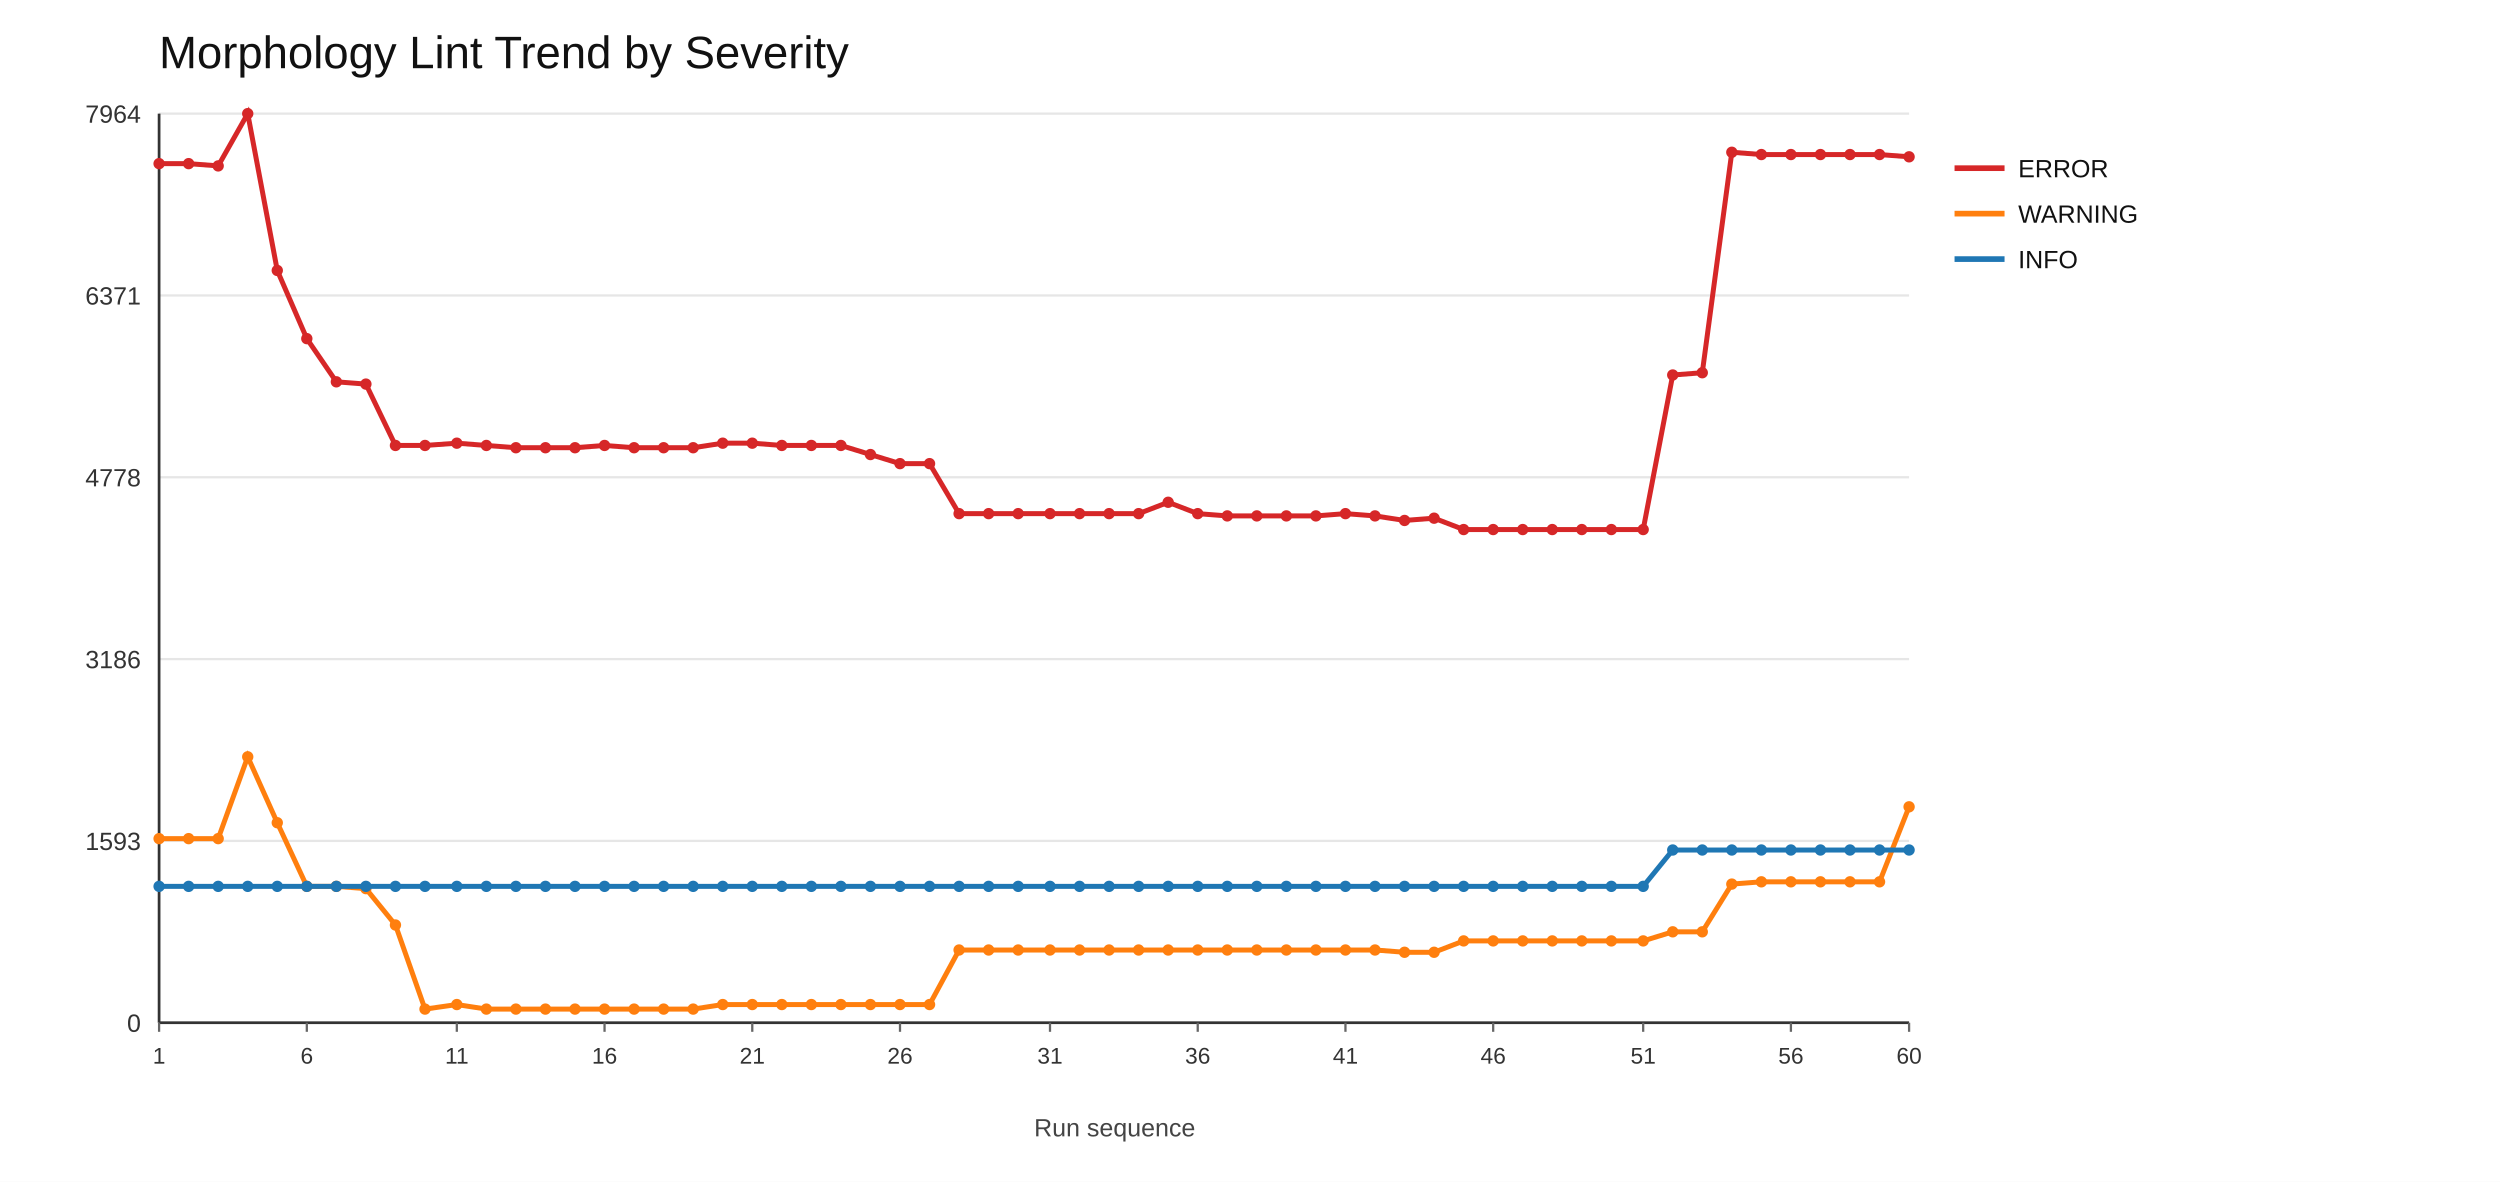
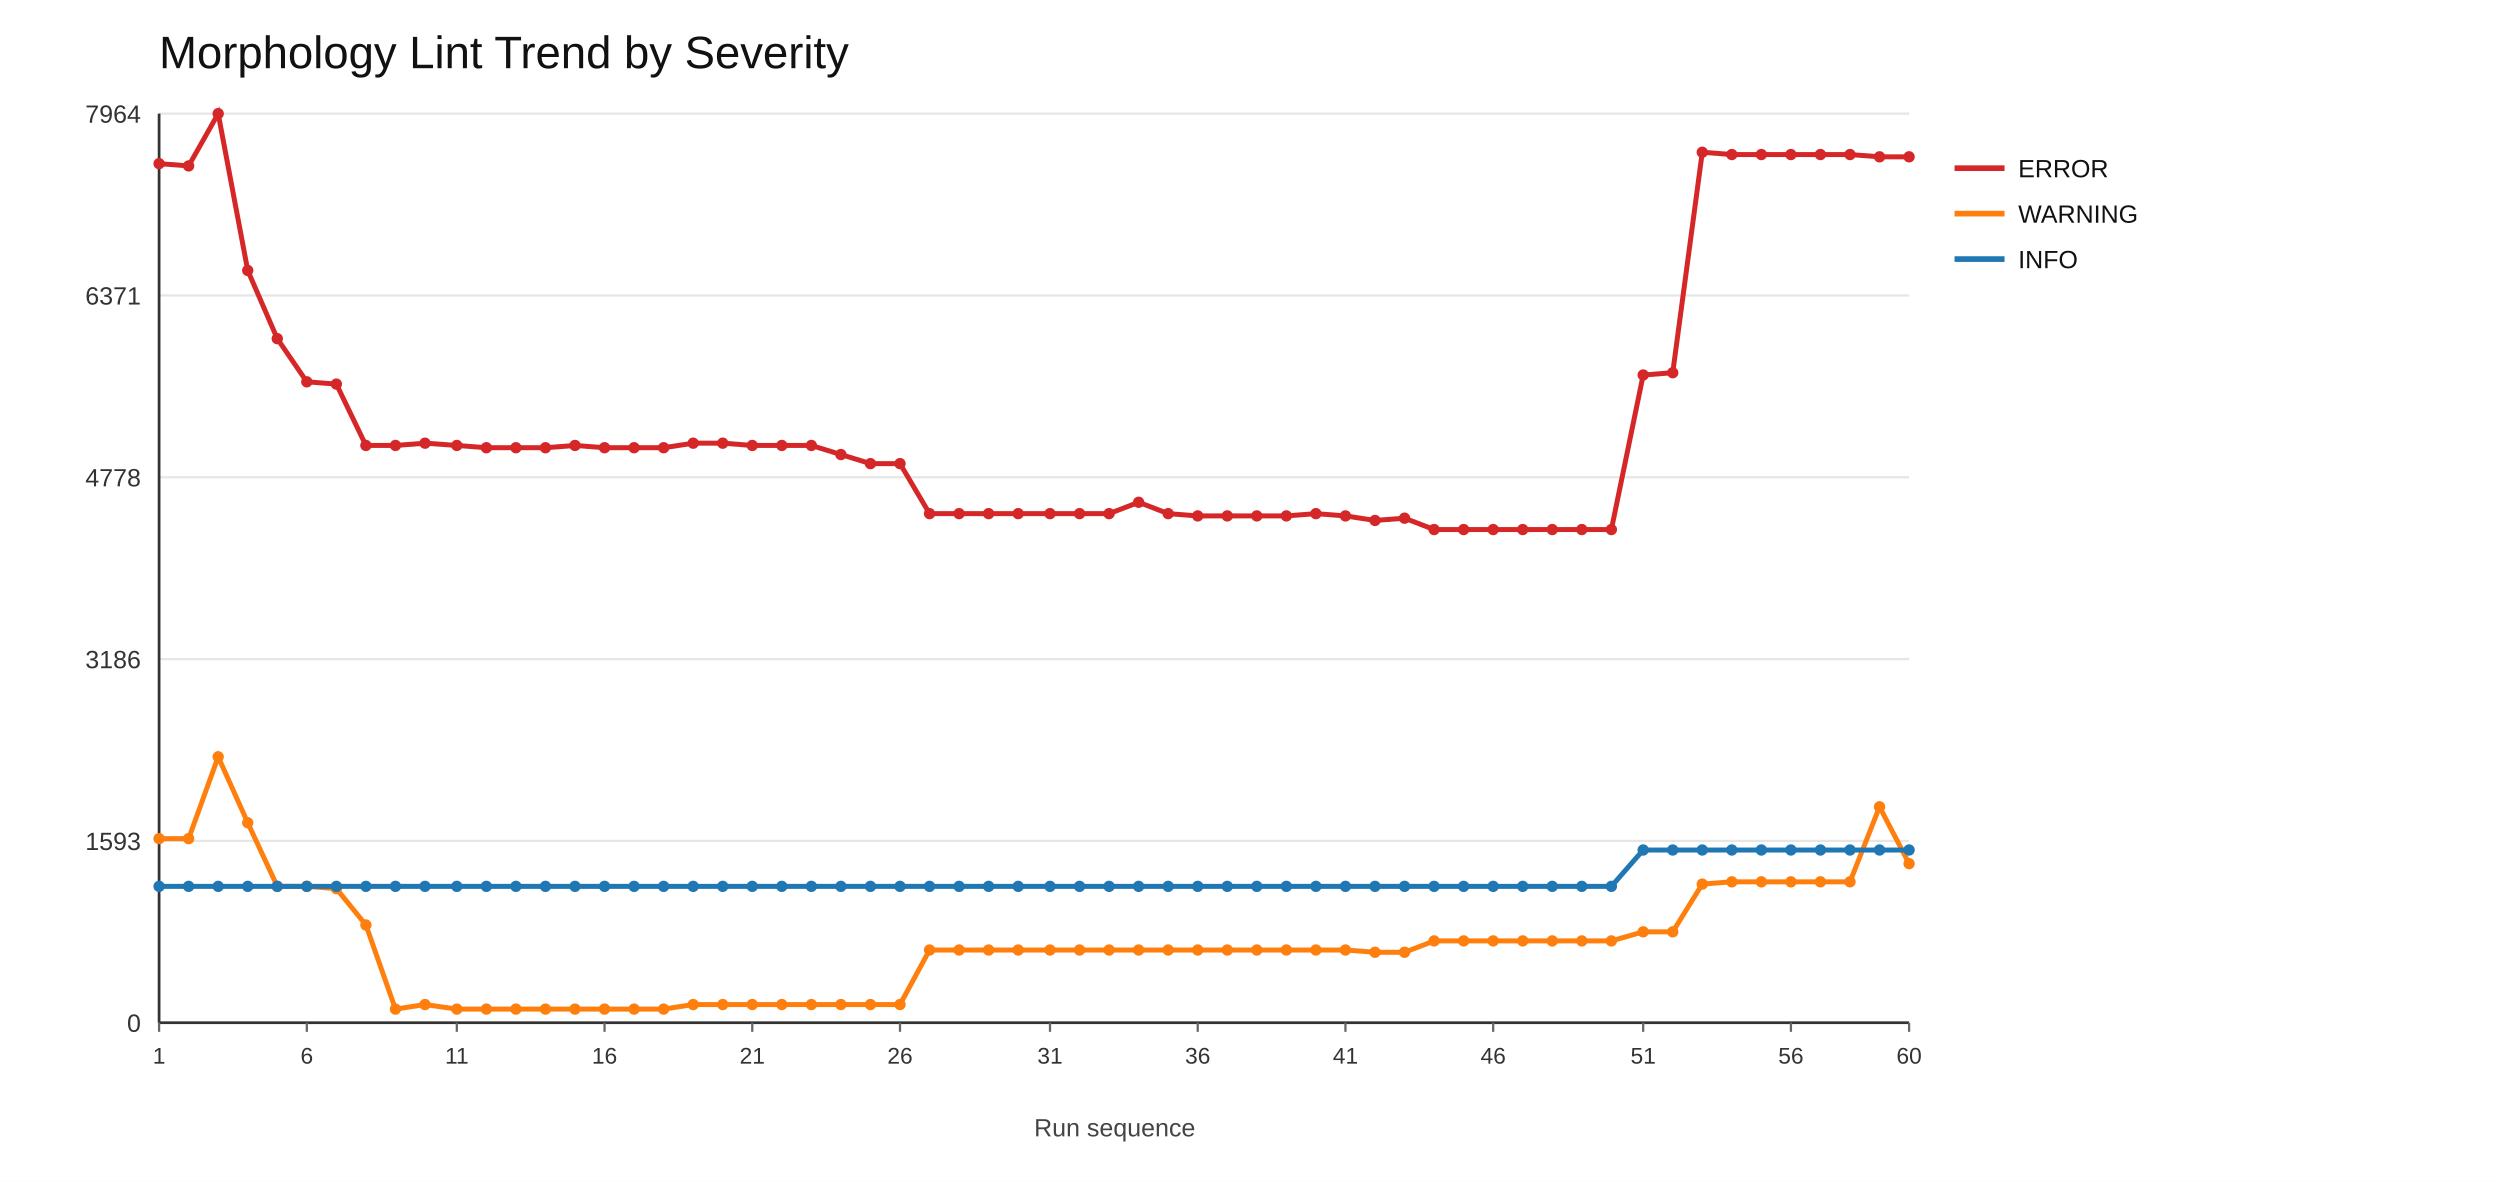
<svg xmlns="http://www.w3.org/2000/svg" width="1100" height="520">
  <rect x="0" y="0" width="1100" height="520" fill="#ffffff" />
  <text x="70" y="30" font-size="20" font-family="Arial" fill="#111">Morphology Lint Trend by Severity</text>
  <line x1="70" y1="450" x2="840" y2="450" stroke="#e6e6e6" stroke-width="1" />
  <text x="62" y="454" font-size="11" font-family="Arial" fill="#333" text-anchor="end">0</text>
  <line x1="70" y1="370" x2="840" y2="370" stroke="#e6e6e6" stroke-width="1" />
  <text x="62" y="374" font-size="11" font-family="Arial" fill="#333" text-anchor="end">1593</text>
  <line x1="70" y1="290" x2="840" y2="290" stroke="#e6e6e6" stroke-width="1" />
  <text x="62" y="294" font-size="11" font-family="Arial" fill="#333" text-anchor="end">3186</text>
  <line x1="70" y1="210" x2="840" y2="210" stroke="#e6e6e6" stroke-width="1" />
  <text x="62" y="214" font-size="11" font-family="Arial" fill="#333" text-anchor="end">4778</text>
  <line x1="70" y1="130" x2="840" y2="130" stroke="#e6e6e6" stroke-width="1" />
  <text x="62" y="134" font-size="11" font-family="Arial" fill="#333" text-anchor="end">6371</text>
  <line x1="70" y1="50" x2="840" y2="50" stroke="#e6e6e6" stroke-width="1" />
  <text x="62" y="54" font-size="11" font-family="Arial" fill="#333" text-anchor="end">7964</text>
  <line x1="70" y1="450" x2="840" y2="450" stroke="#333" stroke-width="1.2" />
  <line x1="70" y1="50" x2="70" y2="450" stroke="#333" stroke-width="1.2" />
  <line x1="70" y1="450" x2="70" y2="454" stroke="#666" stroke-width="1" />
  <text x="70" y="468" font-size="10" font-family="Arial" fill="#333" text-anchor="middle">1</text>
  <line x1="135" y1="450" x2="135" y2="454" stroke="#666" stroke-width="1" />
  <text x="135" y="468" font-size="10" font-family="Arial" fill="#333" text-anchor="middle">6</text>
  <line x1="201" y1="450" x2="201" y2="454" stroke="#666" stroke-width="1" />
  <text x="201" y="468" font-size="10" font-family="Arial" fill="#333" text-anchor="middle">11</text>
  <line x1="266" y1="450" x2="266" y2="454" stroke="#666" stroke-width="1" />
  <text x="266" y="468" font-size="10" font-family="Arial" fill="#333" text-anchor="middle">16</text>
  <line x1="331" y1="450" x2="331" y2="454" stroke="#666" stroke-width="1" />
  <text x="331" y="468" font-size="10" font-family="Arial" fill="#333" text-anchor="middle">21</text>
  <line x1="396" y1="450" x2="396" y2="454" stroke="#666" stroke-width="1" />
  <text x="396" y="468" font-size="10" font-family="Arial" fill="#333" text-anchor="middle">26</text>
  <line x1="462" y1="450" x2="462" y2="454" stroke="#666" stroke-width="1" />
  <text x="462" y="468" font-size="10" font-family="Arial" fill="#333" text-anchor="middle">31</text>
  <line x1="527" y1="450" x2="527" y2="454" stroke="#666" stroke-width="1" />
  <text x="527" y="468" font-size="10" font-family="Arial" fill="#333" text-anchor="middle">36</text>
  <line x1="592" y1="450" x2="592" y2="454" stroke="#666" stroke-width="1" />
  <text x="592" y="468" font-size="10" font-family="Arial" fill="#333" text-anchor="middle">41</text>
  <line x1="657" y1="450" x2="657" y2="454" stroke="#666" stroke-width="1" />
  <text x="657" y="468" font-size="10" font-family="Arial" fill="#333" text-anchor="middle">46</text>
  <line x1="723" y1="450" x2="723" y2="454" stroke="#666" stroke-width="1" />
  <text x="723" y="468" font-size="10" font-family="Arial" fill="#333" text-anchor="middle">51</text>
  <line x1="788" y1="450" x2="788" y2="454" stroke="#666" stroke-width="1" />
  <text x="788" y="468" font-size="10" font-family="Arial" fill="#333" text-anchor="middle">56</text>
  <line x1="840" y1="450" x2="840" y2="454" stroke="#666" stroke-width="1" />
  <text x="840" y="468" font-size="10" font-family="Arial" fill="#333" text-anchor="middle">60</text>
-   <polyline fill="none" stroke="#d62728" stroke-width="2.2" points="70,72 83,72 96,73 109,50 122,119 135,149 148,168 161,169 174,196 187,196 201,195 214,196 227,197 240,197 253,197 266,196 279,197 292,197 305,197 318,195 331,195 344,196 357,196 370,196 383,200 396,204 409,204 422,226 435,226 448,226 462,226 475,226 488,226 501,226 514,221 527,226 540,227 553,227 566,227 579,227 592,226 605,227 618,229 631,228 644,233 657,233 670,233 683,233 696,233 709,233 723,233 736,165 749,164 762,67 775,68 788,68 801,68 814,68 827,68 840,69" />
+   <polyline fill="none" stroke="#d62728" stroke-width="2.2" points="70,72 83,73 96,50 109,119 122,149 135,168 148,169 161,196 174,196 187,195 201,196 214,197 227,197 240,197 253,196 266,197 279,197 292,197 305,195 318,195 331,196 344,196 357,196 370,200 383,204 396,204 409,226 422,226 435,226 448,226 462,226 475,226 488,226 501,221 514,226 527,227 540,227 553,227 566,227 579,226 592,227 605,229 618,228 631,233 644,233 657,233 670,233 683,233 696,233 709,233 723,165 736,164 749,67 762,68 775,68 788,68 801,68 814,68 827,69 840,69" />
  <circle cx="70" cy="72" r="2.5" fill="#d62728" />
-   <circle cx="83" cy="72" r="2.5" fill="#d62728" />
-   <circle cx="96" cy="73" r="2.5" fill="#d62728" />
-   <circle cx="109" cy="50" r="2.5" fill="#d62728" />
-   <circle cx="122" cy="119" r="2.5" fill="#d62728" />
-   <circle cx="135" cy="149" r="2.5" fill="#d62728" />
-   <circle cx="148" cy="168" r="2.5" fill="#d62728" />
-   <circle cx="161" cy="169" r="2.5" fill="#d62728" />
+   <circle cx="83" cy="73" r="2.5" fill="#d62728" />
+   <circle cx="96" cy="50" r="2.5" fill="#d62728" />
+   <circle cx="109" cy="119" r="2.5" fill="#d62728" />
+   <circle cx="122" cy="149" r="2.5" fill="#d62728" />
+   <circle cx="135" cy="168" r="2.5" fill="#d62728" />
+   <circle cx="148" cy="169" r="2.5" fill="#d62728" />
+   <circle cx="161" cy="196" r="2.5" fill="#d62728" />
  <circle cx="174" cy="196" r="2.5" fill="#d62728" />
-   <circle cx="187" cy="196" r="2.5" fill="#d62728" />
-   <circle cx="201" cy="195" r="2.5" fill="#d62728" />
-   <circle cx="214" cy="196" r="2.5" fill="#d62728" />
+   <circle cx="187" cy="195" r="2.5" fill="#d62728" />
+   <circle cx="201" cy="196" r="2.5" fill="#d62728" />
+   <circle cx="214" cy="197" r="2.5" fill="#d62728" />
  <circle cx="227" cy="197" r="2.5" fill="#d62728" />
  <circle cx="240" cy="197" r="2.5" fill="#d62728" />
-   <circle cx="253" cy="197" r="2.5" fill="#d62728" />
-   <circle cx="266" cy="196" r="2.5" fill="#d62728" />
+   <circle cx="253" cy="196" r="2.5" fill="#d62728" />
+   <circle cx="266" cy="197" r="2.5" fill="#d62728" />
  <circle cx="279" cy="197" r="2.5" fill="#d62728" />
  <circle cx="292" cy="197" r="2.5" fill="#d62728" />
-   <circle cx="305" cy="197" r="2.5" fill="#d62728" />
+   <circle cx="305" cy="195" r="2.5" fill="#d62728" />
  <circle cx="318" cy="195" r="2.5" fill="#d62728" />
-   <circle cx="331" cy="195" r="2.5" fill="#d62728" />
+   <circle cx="331" cy="196" r="2.5" fill="#d62728" />
  <circle cx="344" cy="196" r="2.5" fill="#d62728" />
  <circle cx="357" cy="196" r="2.5" fill="#d62728" />
-   <circle cx="370" cy="196" r="2.5" fill="#d62728" />
-   <circle cx="383" cy="200" r="2.5" fill="#d62728" />
+   <circle cx="370" cy="200" r="2.5" fill="#d62728" />
+   <circle cx="383" cy="204" r="2.5" fill="#d62728" />
  <circle cx="396" cy="204" r="2.5" fill="#d62728" />
-   <circle cx="409" cy="204" r="2.5" fill="#d62728" />
+   <circle cx="409" cy="226" r="2.5" fill="#d62728" />
  <circle cx="422" cy="226" r="2.5" fill="#d62728" />
  <circle cx="435" cy="226" r="2.5" fill="#d62728" />
  <circle cx="448" cy="226" r="2.5" fill="#d62728" />
  <circle cx="462" cy="226" r="2.5" fill="#d62728" />
  <circle cx="475" cy="226" r="2.5" fill="#d62728" />
  <circle cx="488" cy="226" r="2.5" fill="#d62728" />
-   <circle cx="501" cy="226" r="2.5" fill="#d62728" />
-   <circle cx="514" cy="221" r="2.5" fill="#d62728" />
-   <circle cx="527" cy="226" r="2.5" fill="#d62728" />
+   <circle cx="501" cy="221" r="2.5" fill="#d62728" />
+   <circle cx="514" cy="226" r="2.5" fill="#d62728" />
+   <circle cx="527" cy="227" r="2.5" fill="#d62728" />
  <circle cx="540" cy="227" r="2.5" fill="#d62728" />
  <circle cx="553" cy="227" r="2.5" fill="#d62728" />
  <circle cx="566" cy="227" r="2.5" fill="#d62728" />
-   <circle cx="579" cy="227" r="2.5" fill="#d62728" />
-   <circle cx="592" cy="226" r="2.5" fill="#d62728" />
-   <circle cx="605" cy="227" r="2.5" fill="#d62728" />
-   <circle cx="618" cy="229" r="2.5" fill="#d62728" />
-   <circle cx="631" cy="228" r="2.5" fill="#d62728" />
+   <circle cx="579" cy="226" r="2.5" fill="#d62728" />
+   <circle cx="592" cy="227" r="2.5" fill="#d62728" />
+   <circle cx="605" cy="229" r="2.5" fill="#d62728" />
+   <circle cx="618" cy="228" r="2.5" fill="#d62728" />
+   <circle cx="631" cy="233" r="2.5" fill="#d62728" />
  <circle cx="644" cy="233" r="2.5" fill="#d62728" />
  <circle cx="657" cy="233" r="2.5" fill="#d62728" />
  <circle cx="670" cy="233" r="2.5" fill="#d62728" />
  <circle cx="683" cy="233" r="2.5" fill="#d62728" />
  <circle cx="696" cy="233" r="2.5" fill="#d62728" />
  <circle cx="709" cy="233" r="2.5" fill="#d62728" />
-   <circle cx="723" cy="233" r="2.5" fill="#d62728" />
-   <circle cx="736" cy="165" r="2.5" fill="#d62728" />
-   <circle cx="749" cy="164" r="2.5" fill="#d62728" />
-   <circle cx="762" cy="67" r="2.5" fill="#d62728" />
+   <circle cx="723" cy="165" r="2.5" fill="#d62728" />
+   <circle cx="736" cy="164" r="2.5" fill="#d62728" />
+   <circle cx="749" cy="67" r="2.5" fill="#d62728" />
+   <circle cx="762" cy="68" r="2.5" fill="#d62728" />
  <circle cx="775" cy="68" r="2.5" fill="#d62728" />
  <circle cx="788" cy="68" r="2.5" fill="#d62728" />
  <circle cx="801" cy="68" r="2.5" fill="#d62728" />
  <circle cx="814" cy="68" r="2.5" fill="#d62728" />
-   <circle cx="827" cy="68" r="2.5" fill="#d62728" />
+   <circle cx="827" cy="69" r="2.5" fill="#d62728" />
  <circle cx="840" cy="69" r="2.5" fill="#d62728" />
  <line x1="860" y1="74" x2="882" y2="74" stroke="#d62728" stroke-width="2.5" />
  <text x="888" y="78" font-size="11" font-family="Arial" fill="#111">ERROR</text>
-   <polyline fill="none" stroke="#ff7f0e" stroke-width="2.2" points="70,369 83,369 96,369 109,333 122,362 135,390 148,390 161,391 174,407 187,444 201,442 214,444 227,444 240,444 253,444 266,444 279,444 292,444 305,444 318,442 331,442 344,442 357,442 370,442 383,442 396,442 409,442 422,418 435,418 448,418 462,418 475,418 488,418 501,418 514,418 527,418 540,418 553,418 566,418 579,418 592,418 605,418 618,419 631,419 644,414 657,414 670,414 683,414 696,414 709,414 723,414 736,410 749,410 762,389 775,388 788,388 801,388 814,388 827,388 840,355" />
+   <polyline fill="none" stroke="#ff7f0e" stroke-width="2.2" points="70,369 83,369 96,333 109,362 122,390 135,390 148,391 161,407 174,444 187,442 201,444 214,444 227,444 240,444 253,444 266,444 279,444 292,444 305,442 318,442 331,442 344,442 357,442 370,442 383,442 396,442 409,418 422,418 435,418 448,418 462,418 475,418 488,418 501,418 514,418 527,418 540,418 553,418 566,418 579,418 592,418 605,419 618,419 631,414 644,414 657,414 670,414 683,414 696,414 709,414 723,410 736,410 749,389 762,388 775,388 788,388 801,388 814,388 827,355 840,380" />
  <circle cx="70" cy="369" r="2.5" fill="#ff7f0e" />
  <circle cx="83" cy="369" r="2.5" fill="#ff7f0e" />
-   <circle cx="96" cy="369" r="2.5" fill="#ff7f0e" />
-   <circle cx="109" cy="333" r="2.5" fill="#ff7f0e" />
-   <circle cx="122" cy="362" r="2.5" fill="#ff7f0e" />
+   <circle cx="96" cy="333" r="2.5" fill="#ff7f0e" />
+   <circle cx="109" cy="362" r="2.5" fill="#ff7f0e" />
+   <circle cx="122" cy="390" r="2.5" fill="#ff7f0e" />
  <circle cx="135" cy="390" r="2.5" fill="#ff7f0e" />
-   <circle cx="148" cy="390" r="2.5" fill="#ff7f0e" />
-   <circle cx="161" cy="391" r="2.5" fill="#ff7f0e" />
-   <circle cx="174" cy="407" r="2.5" fill="#ff7f0e" />
-   <circle cx="187" cy="444" r="2.5" fill="#ff7f0e" />
-   <circle cx="201" cy="442" r="2.5" fill="#ff7f0e" />
+   <circle cx="148" cy="391" r="2.5" fill="#ff7f0e" />
+   <circle cx="161" cy="407" r="2.5" fill="#ff7f0e" />
+   <circle cx="174" cy="444" r="2.5" fill="#ff7f0e" />
+   <circle cx="187" cy="442" r="2.5" fill="#ff7f0e" />
+   <circle cx="201" cy="444" r="2.5" fill="#ff7f0e" />
  <circle cx="214" cy="444" r="2.5" fill="#ff7f0e" />
  <circle cx="227" cy="444" r="2.5" fill="#ff7f0e" />
  <circle cx="240" cy="444" r="2.5" fill="#ff7f0e" />
  <circle cx="253" cy="444" r="2.5" fill="#ff7f0e" />
  <circle cx="266" cy="444" r="2.5" fill="#ff7f0e" />
  <circle cx="279" cy="444" r="2.5" fill="#ff7f0e" />
  <circle cx="292" cy="444" r="2.5" fill="#ff7f0e" />
-   <circle cx="305" cy="444" r="2.5" fill="#ff7f0e" />
+   <circle cx="305" cy="442" r="2.5" fill="#ff7f0e" />
  <circle cx="318" cy="442" r="2.5" fill="#ff7f0e" />
  <circle cx="331" cy="442" r="2.5" fill="#ff7f0e" />
  <circle cx="344" cy="442" r="2.5" fill="#ff7f0e" />
  <circle cx="357" cy="442" r="2.5" fill="#ff7f0e" />
  <circle cx="370" cy="442" r="2.5" fill="#ff7f0e" />
  <circle cx="383" cy="442" r="2.5" fill="#ff7f0e" />
  <circle cx="396" cy="442" r="2.5" fill="#ff7f0e" />
-   <circle cx="409" cy="442" r="2.5" fill="#ff7f0e" />
+   <circle cx="409" cy="418" r="2.5" fill="#ff7f0e" />
  <circle cx="422" cy="418" r="2.5" fill="#ff7f0e" />
  <circle cx="435" cy="418" r="2.5" fill="#ff7f0e" />
  <circle cx="448" cy="418" r="2.5" fill="#ff7f0e" />
  <circle cx="462" cy="418" r="2.5" fill="#ff7f0e" />
  <circle cx="475" cy="418" r="2.5" fill="#ff7f0e" />
  <circle cx="488" cy="418" r="2.5" fill="#ff7f0e" />
  <circle cx="501" cy="418" r="2.5" fill="#ff7f0e" />
  <circle cx="514" cy="418" r="2.5" fill="#ff7f0e" />
  <circle cx="527" cy="418" r="2.5" fill="#ff7f0e" />
  <circle cx="540" cy="418" r="2.5" fill="#ff7f0e" />
  <circle cx="553" cy="418" r="2.5" fill="#ff7f0e" />
  <circle cx="566" cy="418" r="2.5" fill="#ff7f0e" />
  <circle cx="579" cy="418" r="2.5" fill="#ff7f0e" />
  <circle cx="592" cy="418" r="2.5" fill="#ff7f0e" />
-   <circle cx="605" cy="418" r="2.5" fill="#ff7f0e" />
+   <circle cx="605" cy="419" r="2.5" fill="#ff7f0e" />
  <circle cx="618" cy="419" r="2.5" fill="#ff7f0e" />
-   <circle cx="631" cy="419" r="2.5" fill="#ff7f0e" />
+   <circle cx="631" cy="414" r="2.5" fill="#ff7f0e" />
  <circle cx="644" cy="414" r="2.5" fill="#ff7f0e" />
  <circle cx="657" cy="414" r="2.5" fill="#ff7f0e" />
  <circle cx="670" cy="414" r="2.5" fill="#ff7f0e" />
  <circle cx="683" cy="414" r="2.5" fill="#ff7f0e" />
  <circle cx="696" cy="414" r="2.5" fill="#ff7f0e" />
  <circle cx="709" cy="414" r="2.5" fill="#ff7f0e" />
-   <circle cx="723" cy="414" r="2.5" fill="#ff7f0e" />
+   <circle cx="723" cy="410" r="2.5" fill="#ff7f0e" />
  <circle cx="736" cy="410" r="2.5" fill="#ff7f0e" />
-   <circle cx="749" cy="410" r="2.5" fill="#ff7f0e" />
-   <circle cx="762" cy="389" r="2.5" fill="#ff7f0e" />
+   <circle cx="749" cy="389" r="2.5" fill="#ff7f0e" />
+   <circle cx="762" cy="388" r="2.5" fill="#ff7f0e" />
  <circle cx="775" cy="388" r="2.5" fill="#ff7f0e" />
  <circle cx="788" cy="388" r="2.5" fill="#ff7f0e" />
  <circle cx="801" cy="388" r="2.5" fill="#ff7f0e" />
  <circle cx="814" cy="388" r="2.5" fill="#ff7f0e" />
-   <circle cx="827" cy="388" r="2.5" fill="#ff7f0e" />
-   <circle cx="840" cy="355" r="2.5" fill="#ff7f0e" />
+   <circle cx="827" cy="355" r="2.5" fill="#ff7f0e" />
+   <circle cx="840" cy="380" r="2.5" fill="#ff7f0e" />
  <line x1="860" y1="94" x2="882" y2="94" stroke="#ff7f0e" stroke-width="2.5" />
  <text x="888" y="98" font-size="11" font-family="Arial" fill="#111">WARNING</text>
-   <polyline fill="none" stroke="#1f77b4" stroke-width="2.2" points="70,390 83,390 96,390 109,390 122,390 135,390 148,390 161,390 174,390 187,390 201,390 214,390 227,390 240,390 253,390 266,390 279,390 292,390 305,390 318,390 331,390 344,390 357,390 370,390 383,390 396,390 409,390 422,390 435,390 448,390 462,390 475,390 488,390 501,390 514,390 527,390 540,390 553,390 566,390 579,390 592,390 605,390 618,390 631,390 644,390 657,390 670,390 683,390 696,390 709,390 723,390 736,374 749,374 762,374 775,374 788,374 801,374 814,374 827,374 840,374" />
+   <polyline fill="none" stroke="#1f77b4" stroke-width="2.2" points="70,390 83,390 96,390 109,390 122,390 135,390 148,390 161,390 174,390 187,390 201,390 214,390 227,390 240,390 253,390 266,390 279,390 292,390 305,390 318,390 331,390 344,390 357,390 370,390 383,390 396,390 409,390 422,390 435,390 448,390 462,390 475,390 488,390 501,390 514,390 527,390 540,390 553,390 566,390 579,390 592,390 605,390 618,390 631,390 644,390 657,390 670,390 683,390 696,390 709,390 723,374 736,374 749,374 762,374 775,374 788,374 801,374 814,374 827,374 840,374" />
  <circle cx="70" cy="390" r="2.5" fill="#1f77b4" />
  <circle cx="83" cy="390" r="2.5" fill="#1f77b4" />
  <circle cx="96" cy="390" r="2.5" fill="#1f77b4" />
  <circle cx="109" cy="390" r="2.5" fill="#1f77b4" />
  <circle cx="122" cy="390" r="2.5" fill="#1f77b4" />
  <circle cx="135" cy="390" r="2.5" fill="#1f77b4" />
  <circle cx="148" cy="390" r="2.5" fill="#1f77b4" />
  <circle cx="161" cy="390" r="2.5" fill="#1f77b4" />
  <circle cx="174" cy="390" r="2.5" fill="#1f77b4" />
  <circle cx="187" cy="390" r="2.5" fill="#1f77b4" />
  <circle cx="201" cy="390" r="2.5" fill="#1f77b4" />
  <circle cx="214" cy="390" r="2.5" fill="#1f77b4" />
  <circle cx="227" cy="390" r="2.5" fill="#1f77b4" />
  <circle cx="240" cy="390" r="2.5" fill="#1f77b4" />
  <circle cx="253" cy="390" r="2.5" fill="#1f77b4" />
  <circle cx="266" cy="390" r="2.5" fill="#1f77b4" />
  <circle cx="279" cy="390" r="2.5" fill="#1f77b4" />
  <circle cx="292" cy="390" r="2.5" fill="#1f77b4" />
  <circle cx="305" cy="390" r="2.5" fill="#1f77b4" />
  <circle cx="318" cy="390" r="2.5" fill="#1f77b4" />
  <circle cx="331" cy="390" r="2.5" fill="#1f77b4" />
  <circle cx="344" cy="390" r="2.5" fill="#1f77b4" />
  <circle cx="357" cy="390" r="2.5" fill="#1f77b4" />
  <circle cx="370" cy="390" r="2.5" fill="#1f77b4" />
  <circle cx="383" cy="390" r="2.5" fill="#1f77b4" />
  <circle cx="396" cy="390" r="2.5" fill="#1f77b4" />
  <circle cx="409" cy="390" r="2.5" fill="#1f77b4" />
  <circle cx="422" cy="390" r="2.5" fill="#1f77b4" />
  <circle cx="435" cy="390" r="2.5" fill="#1f77b4" />
  <circle cx="448" cy="390" r="2.5" fill="#1f77b4" />
  <circle cx="462" cy="390" r="2.5" fill="#1f77b4" />
  <circle cx="475" cy="390" r="2.5" fill="#1f77b4" />
  <circle cx="488" cy="390" r="2.5" fill="#1f77b4" />
  <circle cx="501" cy="390" r="2.5" fill="#1f77b4" />
  <circle cx="514" cy="390" r="2.5" fill="#1f77b4" />
  <circle cx="527" cy="390" r="2.5" fill="#1f77b4" />
  <circle cx="540" cy="390" r="2.5" fill="#1f77b4" />
  <circle cx="553" cy="390" r="2.5" fill="#1f77b4" />
  <circle cx="566" cy="390" r="2.5" fill="#1f77b4" />
  <circle cx="579" cy="390" r="2.5" fill="#1f77b4" />
  <circle cx="592" cy="390" r="2.5" fill="#1f77b4" />
  <circle cx="605" cy="390" r="2.5" fill="#1f77b4" />
  <circle cx="618" cy="390" r="2.5" fill="#1f77b4" />
  <circle cx="631" cy="390" r="2.5" fill="#1f77b4" />
  <circle cx="644" cy="390" r="2.5" fill="#1f77b4" />
  <circle cx="657" cy="390" r="2.5" fill="#1f77b4" />
  <circle cx="670" cy="390" r="2.5" fill="#1f77b4" />
  <circle cx="683" cy="390" r="2.5" fill="#1f77b4" />
  <circle cx="696" cy="390" r="2.5" fill="#1f77b4" />
  <circle cx="709" cy="390" r="2.5" fill="#1f77b4" />
-   <circle cx="723" cy="390" r="2.5" fill="#1f77b4" />
+   <circle cx="723" cy="374" r="2.5" fill="#1f77b4" />
  <circle cx="736" cy="374" r="2.5" fill="#1f77b4" />
  <circle cx="749" cy="374" r="2.5" fill="#1f77b4" />
  <circle cx="762" cy="374" r="2.5" fill="#1f77b4" />
  <circle cx="775" cy="374" r="2.5" fill="#1f77b4" />
  <circle cx="788" cy="374" r="2.5" fill="#1f77b4" />
  <circle cx="801" cy="374" r="2.5" fill="#1f77b4" />
  <circle cx="814" cy="374" r="2.5" fill="#1f77b4" />
  <circle cx="827" cy="374" r="2.5" fill="#1f77b4" />
  <circle cx="840" cy="374" r="2.5" fill="#1f77b4" />
  <line x1="860" y1="114" x2="882" y2="114" stroke="#1f77b4" stroke-width="2.5" />
  <text x="888" y="118" font-size="11" font-family="Arial" fill="#111">INFO</text>
  <text x="455" y="500" font-size="11" font-family="Arial" fill="#444">Run sequence</text>
</svg>
